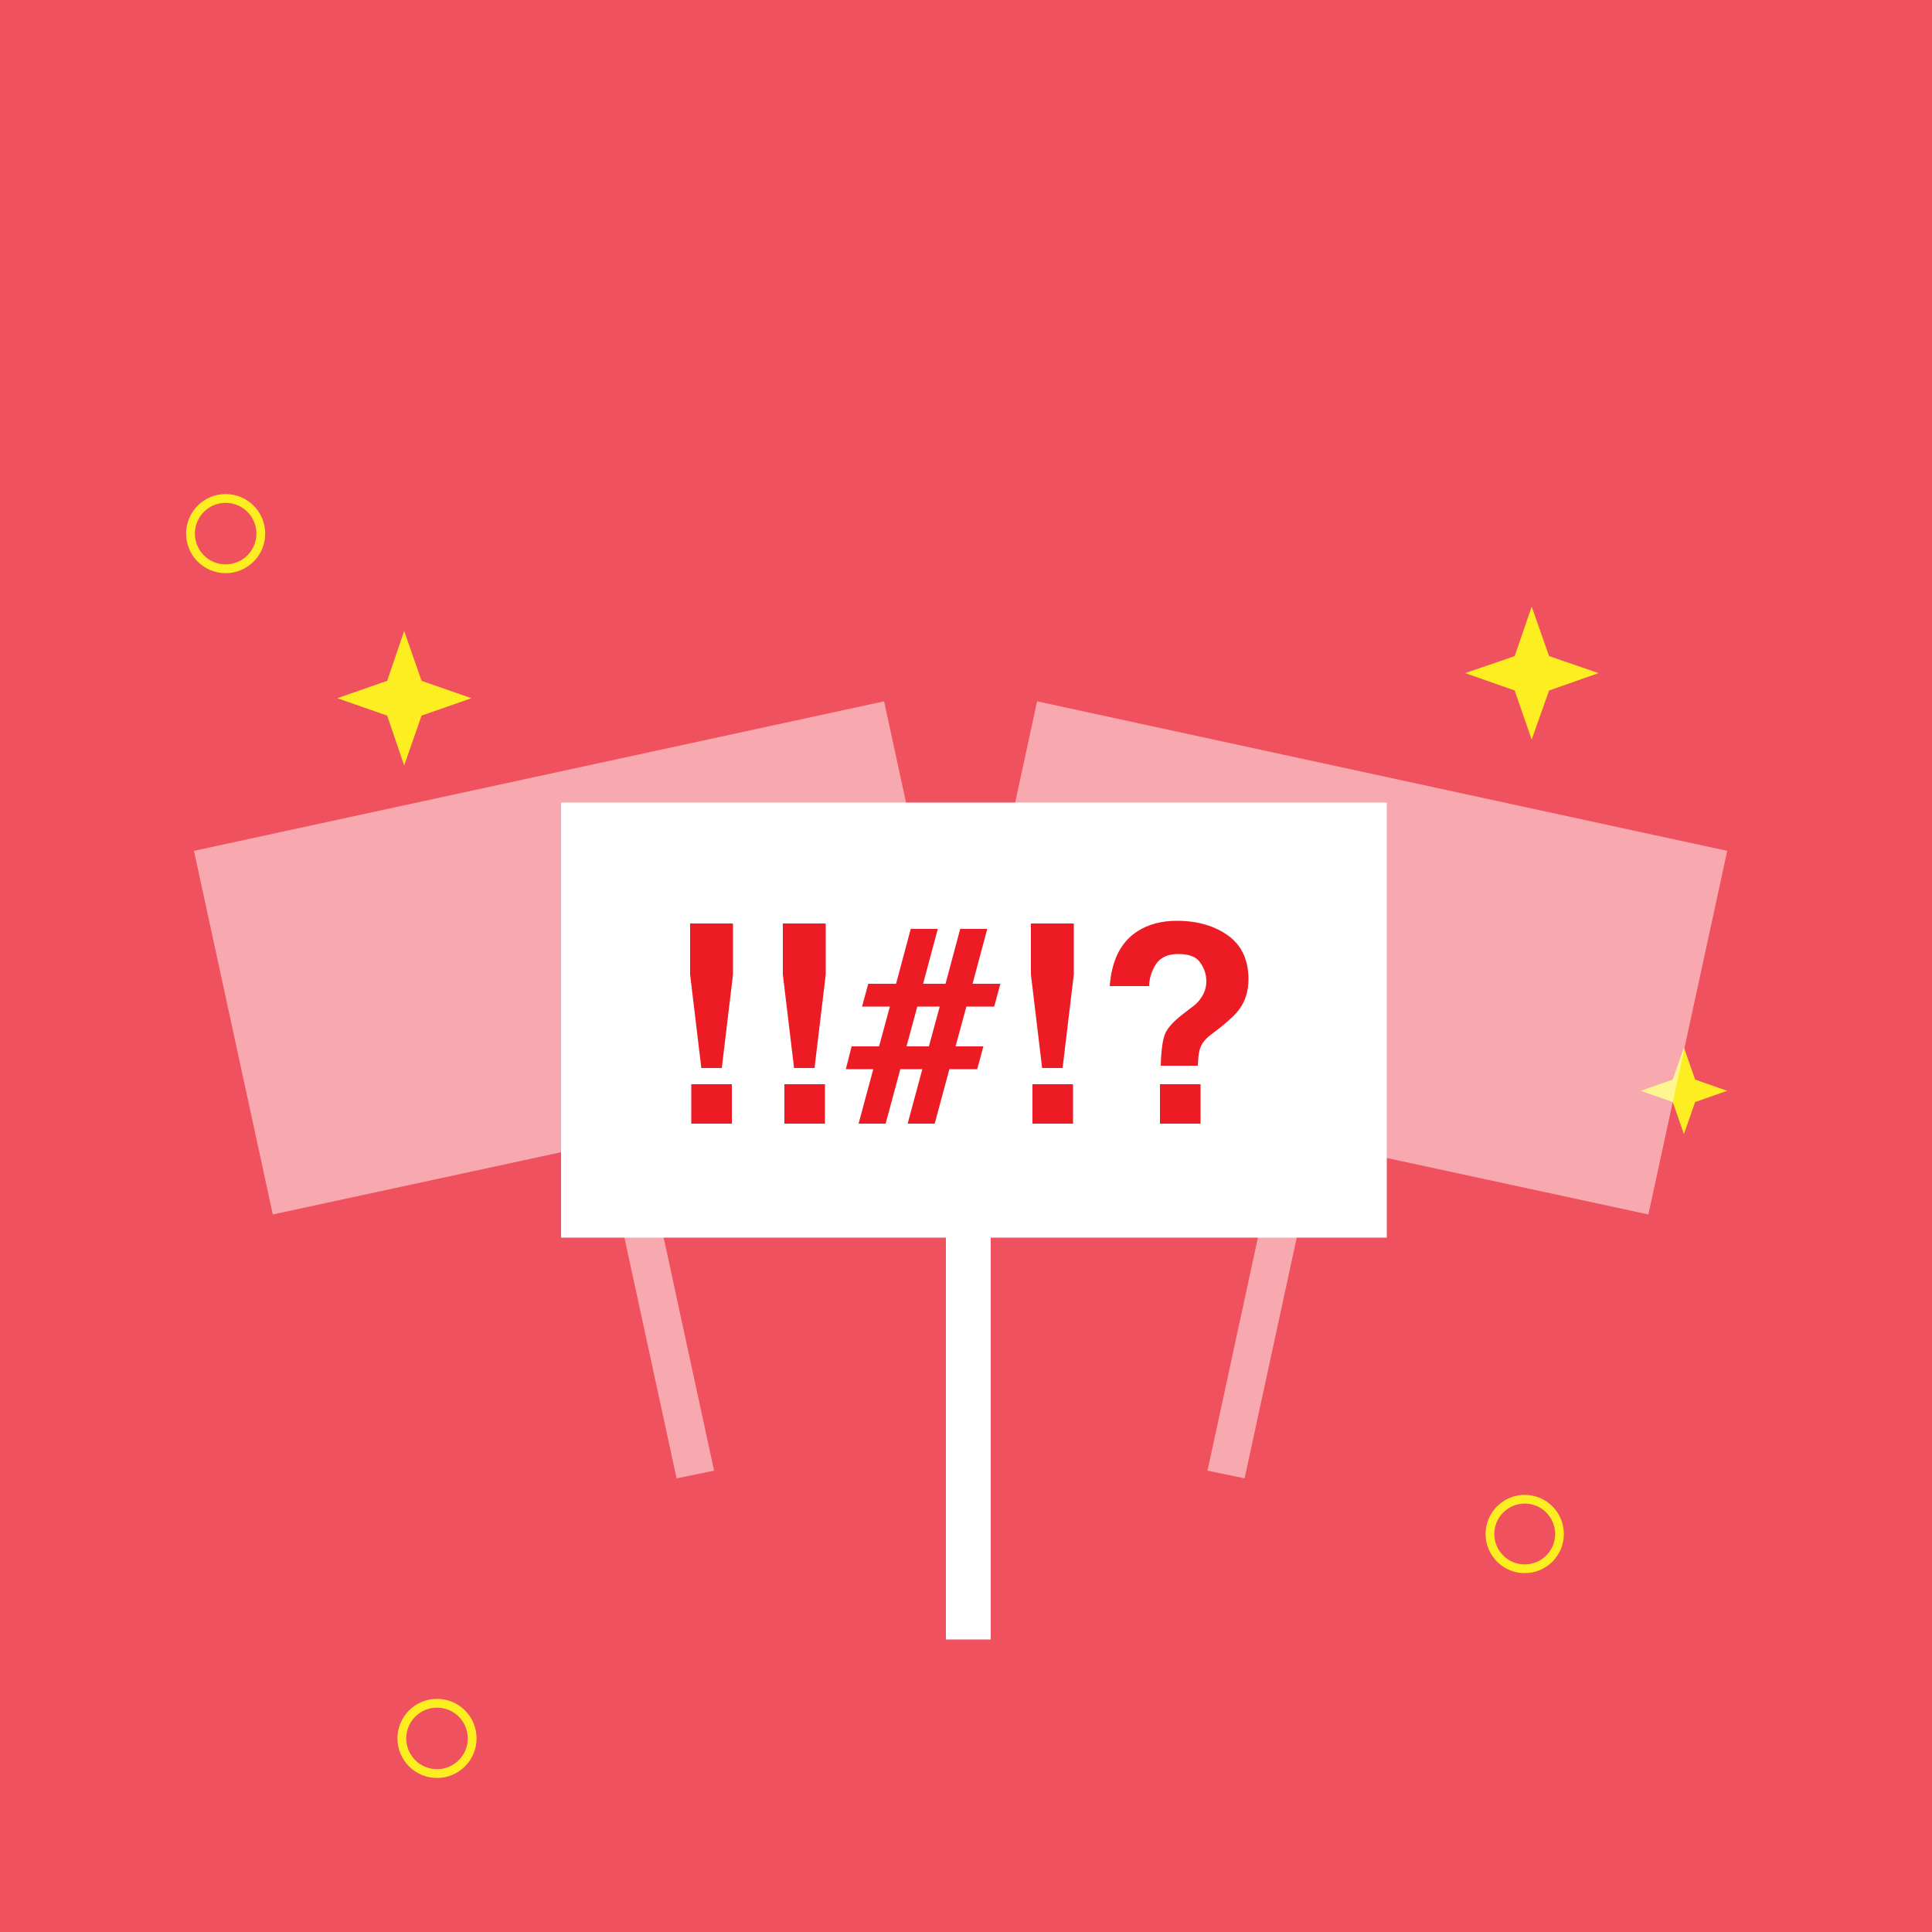
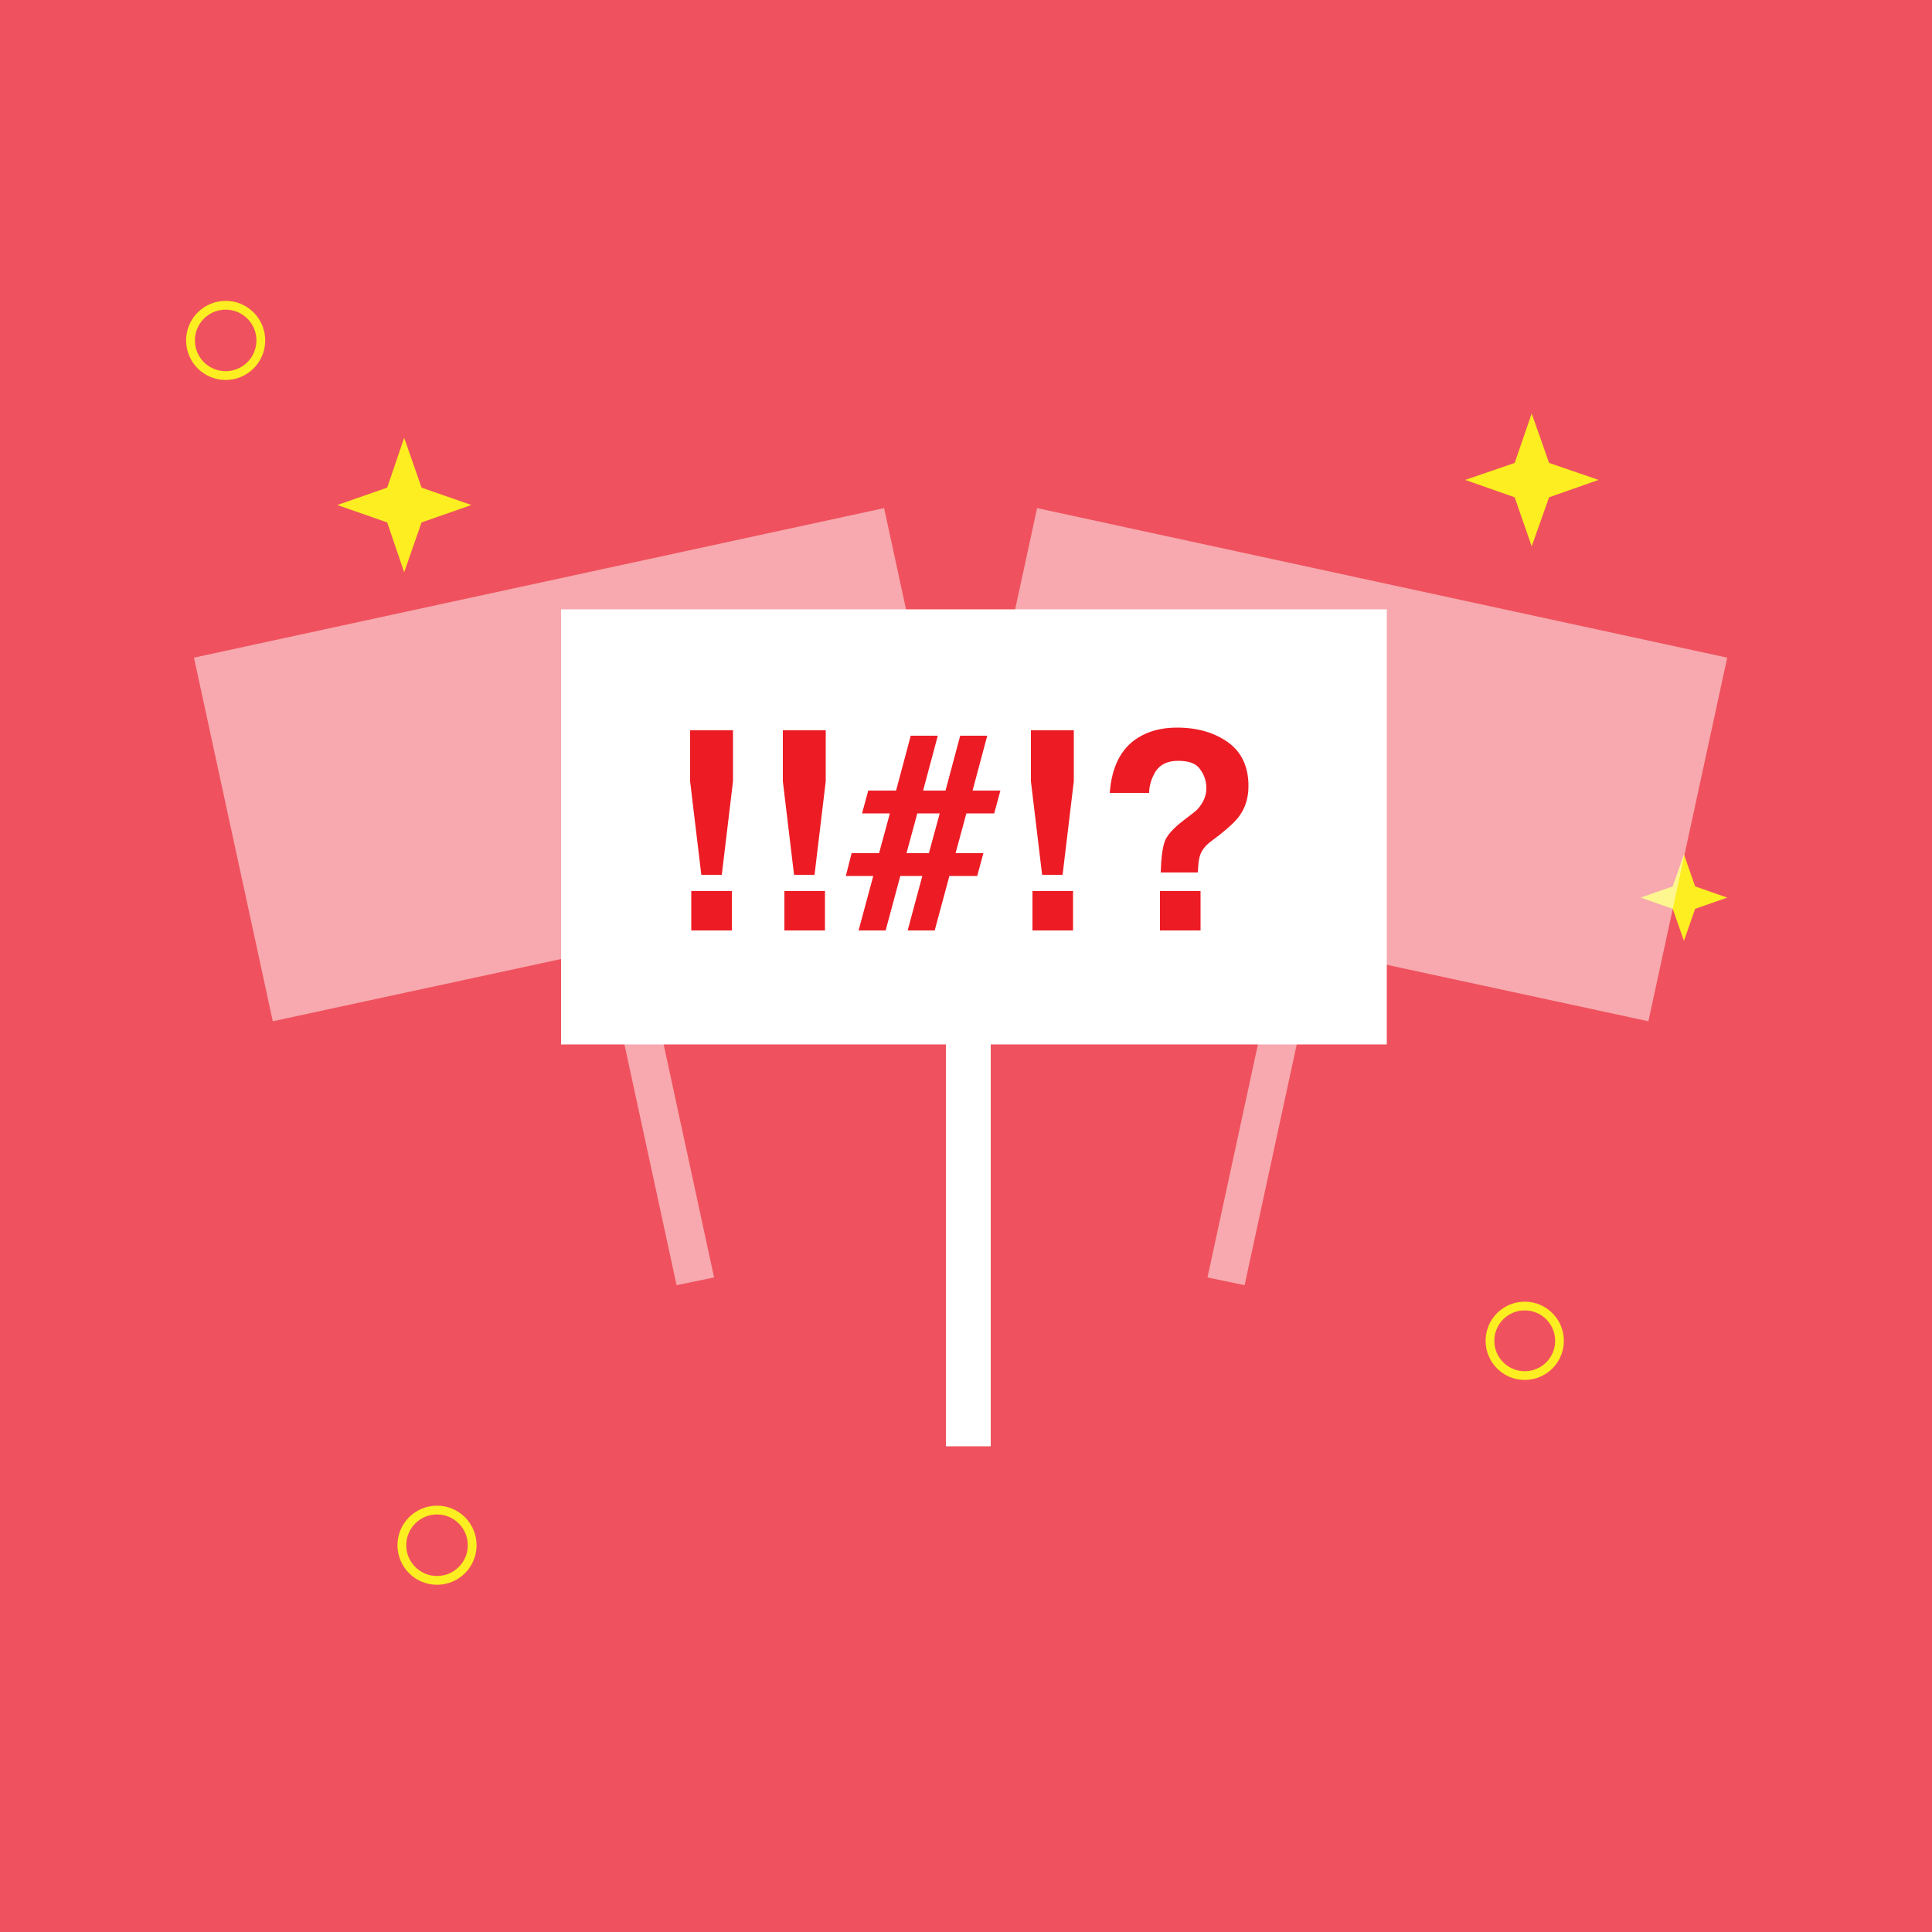
<svg xmlns="http://www.w3.org/2000/svg" version="1.1" x="0px" y="0px" viewBox="0 0 500 500" style="enable-background:new 0 0 500 500;" xml:space="preserve">
  <style type="text/css">
- 	.st0{fill:#FBB03B;}
+ 	.st0{fill:#29ABE2;stroke:#29ABE2;stroke-miterlimit:10;}
	.st1{fill:#A2BC53;}
	.st2{fill:#E56575;}
	.st3{fill:#F2D453;}
- 	.st4{fill:#F2F2F2;}
+ 	.st4{fill:#B3B3B3;}
	.st5{fill:#65C4E5;stroke:#0071BC;stroke-miterlimit:10;}
	.st6{fill:#EF97AA;}
- 	.st7{fill:#29ABE2;}
- 	.st8{fill:#44AD5C;}
- 	.st9{fill:#EF525E;}
- 	.st10{fill:#FCEE21;}
- 	.st11{fill:none;stroke:#FCEE21;stroke-width:2.254;stroke-miterlimit:10;}
- 	.st12{fill:none;stroke:#FCEE21;stroke-width:2.273;stroke-miterlimit:10;}
- 	.st13{fill:#29ABE2;stroke:#0071BC;stroke-miterlimit:10;}
- 	.st14{fill:#FFFFFF;}
- 	.st15{fill:none;stroke:#FFFFFF;stroke-width:2.254;stroke-miterlimit:10;}
- 	.st16{fill:none;stroke:#FFFFFF;stroke-width:2.273;stroke-miterlimit:10;}
- 	.st17{fill:#F7931E;}
- 	.st18{fill:#63703A;}
- 	.st19{fill:#50592A;}
- 	.st20{fill:#8C9663;}
- 	.st21{fill:#848964;}
- 	.st22{fill:#AA8465;}
- 	.st23{fill:#736357;}
- 	.st24{fill:#332823;}
- 	.st25{fill:#666666;}
- 	.st26{fill:#333333;}
- 	.st27{fill:#F43122;}
- 	.st28{fill:#C93C35;}
- 	.st29{fill:#F44E45;}
- 	.st30{fill:#E2AAB7;}
- 	.st31{fill:#E593A3;}
- 	.st32{fill:#40A4BF;}
- 	.st33{fill:#1A8DB5;}
- 	.st34{fill:#ACB5BC;}
- 	.st35{fill:#939BA0;}
- 	.st36{fill:#E8E8E8;}
- 	.st37{fill:#C9C7C7;}
- 	.st38{fill:none;stroke:#35302D;stroke-width:5;stroke-miterlimit:10;}
- 	.st39{fill:#ED1C24;}
- 	.st40{fill:#493C38;}
- 	.st41{fill:#F4D9BD;}
- 	.st42{fill:#EBA288;}
- 	.st43{opacity:0.4;fill:#E4847C;}
- 	.st44{fill:#5B5B5B;}
- 	.st45{fill:#303030;}
- 	.st46{fill:#F7F2F2;}
- 	.st47{fill:#AFAFAF;}
- 	.st48{fill:#FFDDBB;}
- 	.st49{fill:#FFCCAA;}
- 	.st50{fill:#AA663F;}
- 	.st51{fill:#9C4C2E;}
- 	.st52{fill:#EA7DB1;}
- 	.st53{fill:#ED5AA7;}
- 	.st54{fill:#F4E65D;}
- 	.st55{fill:#F2D34E;}
- 	.st56{fill:#ED1E79;}
- 	.st57{fill:#543D34;}
- 	.st58{fill:#C4A58A;}
- 	.st59{fill:#A67C52;}
- 	.st60{fill:#F15A24;}
- 	.st61{fill:#42210B;}
- 	.st62{fill:#949494;}
- 	.st63{fill:#E0E2E2;}
- 	.st64{fill:#F2715B;}
- 	.st65{fill:#D1D3D5;}
- 	.st66{fill:#3B444F;}
+ 	.st7{fill:#FBB03B;}
+ 	.st8{fill:#29ABE2;}
+ 	.st9{fill:#44AD5C;}
+ 	.st10{fill:#EF525E;}
+ 	.st11{fill:#FCEE21;}
+ 	.st12{fill:none;stroke:#FCEE21;stroke-width:2.254;stroke-miterlimit:10;}
+ 	.st13{fill:none;stroke:#FCEE21;stroke-width:2.273;stroke-miterlimit:10;}
+ 	.st14{fill:#29ABE2;stroke:#0071BC;stroke-miterlimit:10;}
+ 	.st15{fill:#FFFFFF;}
+ 	.st16{fill:none;stroke:#FFFFFF;stroke-width:2.254;stroke-miterlimit:10;}
+ 	.st17{fill:none;stroke:#FFFFFF;stroke-width:2.273;stroke-miterlimit:10;}
+ 	.st18{fill:#F7931E;}
+ 	.st19{fill:#63703A;}
+ 	.st20{fill:#50592A;}
+ 	.st21{fill:#8C9663;}
+ 	.st22{fill:#848964;}
+ 	.st23{fill:#AA8465;}
+ 	.st24{fill:#736357;}
+ 	.st25{fill:#332823;}
+ 	.st26{fill:#666666;}
+ 	.st27{fill:#333333;}
+ 	.st28{fill:#F43122;}
+ 	.st29{fill:#C93C35;}
+ 	.st30{fill:#F44E45;}
+ 	.st31{fill:#E2AAB7;}
+ 	.st32{fill:#E593A3;}
+ 	.st33{fill:#40A4BF;}
+ 	.st34{fill:#1A8DB5;}
+ 	.st35{fill:#ACB5BC;}
+ 	.st36{fill:#939BA0;}
+ 	.st37{fill:#E8E8E8;}
+ 	.st38{fill:#C9C7C7;}
+ 	.st39{fill:none;stroke:#35302D;stroke-width:5;stroke-miterlimit:10;}
+ 	.st40{fill:#ED1C24;}
+ 	.st41{fill:#493C38;}
+ 	.st42{fill:#F4D9BD;}
+ 	.st43{fill:#EBA288;}
+ 	.st44{opacity:0.4;fill:#E4847C;}
+ 	.st45{fill:#5B5B5B;}
+ 	.st46{fill:#303030;}
+ 	.st47{fill:#F7F2F2;}
+ 	.st48{fill:#AFAFAF;}
+ 	.st49{fill:#FFDDBB;}
+ 	.st50{fill:#FFCCAA;}
+ 	.st51{fill:#AA663F;}
+ 	.st52{fill:#9C4C2E;}
+ 	.st53{fill:#EA7DB1;}
+ 	.st54{fill:#ED5AA7;}
+ 	.st55{fill:#F4E65D;}
+ 	.st56{fill:#F2D34E;}
+ 	.st57{fill:#ED1E79;}
+ 	.st58{fill:#543D34;}
+ 	.st59{fill:#C4A58A;}
+ 	.st60{fill:#A67C52;}
+ 	.st61{fill:#F15A24;}
+ 	.st62{fill:#42210B;}
+ 	.st63{fill:#949494;}
+ 	.st64{fill:#E0E2E2;}
+ 	.st65{fill:#F2715B;}
+ 	.st66{fill:#D1D3D5;}
	.st67{fill:#E6E6E6;}
- 	.st68{fill:#B3B3B3;}
- 	.st69{fill:#1C8FB7;}
- 	.st70{fill-rule:evenodd;clip-rule:evenodd;fill:#FCEE21;}
- 	.st71{opacity:0.5;fill:#FFFFFF;}
- 	.st72{fill:none;stroke:#F7931E;stroke-width:8.278;stroke-miterlimit:10;}
- 	.st73{fill:#FFFFFF;stroke:#FFFFFF;stroke-width:7.468;stroke-miterlimit:10;}
- 	.st74{fill:#65C4E5;}
- 	.st75{fill:none;stroke:#29ABE2;stroke-width:2;stroke-miterlimit:10;}
- 	.st76{fill:none;stroke:#29ABE2;stroke-width:2;stroke-miterlimit:10;stroke-dasharray:8.571,5.357;}
- 	.st77{fill:none;stroke:#1D8EB5;stroke-width:2;stroke-miterlimit:10;}
- 	.st78{fill:none;stroke:#1D8EB5;stroke-width:2;stroke-miterlimit:10;stroke-dasharray:8.571,5.357;}
+ 	.st68{fill:#1C8FB7;}
+ 	.st69{fill-rule:evenodd;clip-rule:evenodd;fill:#FCEE21;}
+ 	.st70{opacity:0.5;fill:#FFFFFF;}
+ 	.st71{fill:none;stroke:#F7931E;stroke-width:8.278;stroke-miterlimit:10;}
+ 	.st72{fill:#FFFFFF;stroke:#FFFFFF;stroke-width:7.468;stroke-miterlimit:10;}
+ 	.st73{fill:#65C4E5;}
+ 	.st74{fill:none;stroke:#29ABE2;stroke-width:2;stroke-miterlimit:10;}
+ 	.st75{fill:none;stroke:#29ABE2;stroke-width:2;stroke-miterlimit:10;stroke-dasharray:8.571,5.357;}
+ 	.st76{fill:none;stroke:#1D8EB5;stroke-width:2;stroke-miterlimit:10;}
+ 	.st77{fill:none;stroke:#1D8EB5;stroke-width:2;stroke-miterlimit:10;stroke-dasharray:8.571,5.357;}
+ 	.st78{fill-rule:evenodd;clip-rule:evenodd;fill:#FFFFFF;}
+ 	.st79{fill:#29ABE2;stroke:#FFFFFF;stroke-width:1.2;stroke-miterlimit:10;}
+ 	.st80{opacity:0.4;}
+ 	.st81{fill-rule:evenodd;clip-rule:evenodd;}
+ 	.st82{fill-rule:evenodd;clip-rule:evenodd;fill:#FFFFFF;stroke:#000000;stroke-width:3.9;stroke-miterlimit:10;}
+ 	.st83{fill-rule:evenodd;clip-rule:evenodd;fill:none;stroke:#000000;stroke-width:1.3;stroke-miterlimit:10;}
+ 	.st84{fill:none;}
+ 	.st85{fill:#23170D;}
</style>
  <g id="BG">
-     <rect x="0" class="st9" width="500" height="500" />
-     <polygon class="st10" points="435.8,271.1 438.7,279.4 447,282.3 438.7,285.2 435.8,293.5 432.9,285.2 424.6,282.3 432.9,279.4     " />
-     <circle class="st11" cx="394.6" cy="397" r="9" />
-     <circle class="st12" cx="113.1" cy="449.9" r="9.1" />
-     <polygon class="st10" points="396.4,157 400.9,169.8 413.7,174.2 400.9,178.7 396.4,191.4 392,178.7 379.2,174.2 392,169.8  " />
-     <polygon class="st10" points="104.6,163.3 109.1,176.2 122,180.7 109.1,185.2 104.6,198.1 100.2,185.2 87.3,180.7 100.2,176.2  " />
-     <circle class="st12" cx="58.4" cy="138.1" r="9.1" />
+     <rect x="0" class="st10" width="500" height="500" />
+     <polygon class="st11" points="435.8,221.1 438.7,229.4 447,232.3 438.7,235.2 435.8,243.5 432.9,235.2 424.6,232.3 432.9,229.4     " />
+     <circle class="st12" cx="394.6" cy="347" r="9" />
+     <circle class="st13" cx="113.1" cy="399.9" r="9.1" />
+     <polygon class="st11" points="396.4,107 400.9,119.8 413.7,124.2 400.9,128.7 396.4,141.4 392,128.7 379.2,124.2 392,119.8  " />
+     <polygon class="st11" points="104.6,113.3 109.1,126.2 122,130.7 109.1,135.2 104.6,148.1 100.2,135.2 87.3,130.7 100.2,126.2  " />
+     <circle class="st13" cx="58.4" cy="88.1" r="9.1" />
  </g>
  <g id="Layer_1">
    <g>
-       <polygon class="st71" points="50.2,220.2 228.8,181.5 249.2,275.6 166,293.7 184.8,380.6 175.1,382.6 156.3,295.8 70.6,314.3       " />
-       <polygon class="st71" points="447,220.2 268.4,181.5 248,275.6 331.3,293.7 312.5,380.6 322.1,382.6 340.9,295.8 426.6,314.3       " />
+       <polygon class="st70" points="50.2,170.2 228.8,131.5 249.2,225.6 166,243.7 184.8,330.6 175.1,332.6 156.3,245.8 70.6,264.3       " />
+       <polygon class="st70" points="447,170.2 268.4,131.5 248,225.6 331.3,243.7 312.5,330.6 322.1,332.6 340.9,245.8 426.6,264.3       " />
      <g>
-         <rect x="145.2" y="207.7" class="st14" width="213.7" height="112.6" />
-         <rect x="244.8" y="308.8" class="st14" width="11.6" height="115.5" />
+         <rect x="145.2" y="157.7" class="st15" width="213.7" height="112.6" />
+         <rect x="244.8" y="258.8" class="st15" width="11.6" height="115.5" />
        <g>
-           <path class="st39" d="M178.7,239h11v13.2l-2.9,24.2h-5.3l-2.9-24.2V239z M178.9,280.6h10.5v10.2h-10.5V280.6z" />
-           <path class="st39" d="M202.7,239h11v13.2l-2.9,24.2h-5.3l-2.9-24.2V239z M203,280.6h10.5v10.2H203V280.6z" />
-           <path class="st39" d="M220.4,270.8h7.1l2.8-10.3h-7.2l1.6-5.9h7.2l3.8-14.2h7l-3.8,14.2h5.8l3.8-14.2h7l-3.8,14.2h7.2l-1.6,5.9      h-7.2l-2.8,10.3h7.2l-1.6,5.9h-7.2l-3.8,14.1h-7l3.8-14.1H233l-3.8,14.1h-7l3.8-14.1h-7.1L220.4,270.8z M240.4,270.8l2.8-10.3      h-5.8l-2.8,10.3H240.4z" />
-           <path class="st39" d="M266.9,239h11v13.2l-2.9,24.2h-5.3l-2.9-24.2V239z M267.2,280.6h10.5v10.2h-10.5V280.6z" />
-           <path class="st39" d="M294.4,241c2.8-1.8,6.2-2.7,10.2-2.7c5.3,0,9.7,1.3,13.2,3.8c3.5,2.5,5.3,6.3,5.3,11.3      c0,3.1-0.8,5.6-2.3,7.7c-0.9,1.3-2.6,2.9-5.1,4.9l-2.5,1.9c-1.4,1.1-2.3,2.3-2.7,3.7c-0.3,0.9-0.4,2.3-0.5,4.2h-9.6      c0.1-4,0.5-6.7,1.1-8.2c0.6-1.5,2.2-3.3,4.7-5.2l2.6-2c0.8-0.6,1.5-1.3,2-2.1c0.9-1.3,1.4-2.7,1.4-4.3c0-1.8-0.5-3.4-1.6-4.9      c-1-1.5-2.9-2.2-5.7-2.2c-2.7,0-4.6,0.9-5.8,2.7c-1.1,1.8-1.7,3.7-1.7,5.6h-10.2C287.7,248.6,290,243.8,294.4,241z M300.2,280.6      h10.5v10.2h-10.5V280.6z" />
+           <path class="st40" d="M178.7,189h11v13.2l-2.9,24.2h-5.3l-2.9-24.2V189z M178.9,230.6h10.5v10.2h-10.5V230.6z" />
+           <path class="st40" d="M202.7,189h11v13.2l-2.9,24.2h-5.3l-2.9-24.2V189z M203,230.6h10.5v10.2H203V230.6z" />
+           <path class="st40" d="M220.4,220.8h7.1l2.8-10.3h-7.2l1.6-5.9h7.2l3.8-14.2h7l-3.8,14.2h5.8l3.8-14.2h7l-3.8,14.2h7.2l-1.6,5.9      h-7.2l-2.8,10.3h7.2l-1.6,5.9h-7.2l-3.8,14.1h-7l3.8-14.1H233l-3.8,14.1h-7l3.8-14.1h-7.1L220.4,220.8z M240.4,220.8l2.8-10.3      h-5.8l-2.8,10.3H240.4z" />
+           <path class="st40" d="M266.9,189h11v13.2l-2.9,24.2h-5.3l-2.9-24.2V189z M267.2,230.6h10.5v10.2h-10.5V230.6z" />
+           <path class="st40" d="M294.4,191c2.8-1.8,6.2-2.7,10.2-2.7c5.3,0,9.7,1.3,13.2,3.8c3.5,2.5,5.3,6.3,5.3,11.3      c0,3.1-0.8,5.6-2.3,7.7c-0.9,1.3-2.6,2.9-5.1,4.9l-2.5,1.9c-1.4,1.1-2.3,2.3-2.7,3.7c-0.3,0.9-0.4,2.3-0.5,4.2h-9.6      c0.1-4,0.5-6.7,1.1-8.2c0.6-1.5,2.2-3.3,4.7-5.2l2.6-2c0.8-0.6,1.5-1.3,2-2.1c0.9-1.3,1.4-2.7,1.4-4.3c0-1.8-0.5-3.4-1.6-4.9      c-1-1.5-2.9-2.2-5.7-2.2c-2.7,0-4.6,0.9-5.8,2.7c-1.1,1.8-1.7,3.7-1.7,5.6h-10.2C287.7,198.6,290,193.8,294.4,191z M300.2,230.6      h10.5v10.2h-10.5V230.6z" />
        </g>
      </g>
    </g>
  </g>
</svg>
